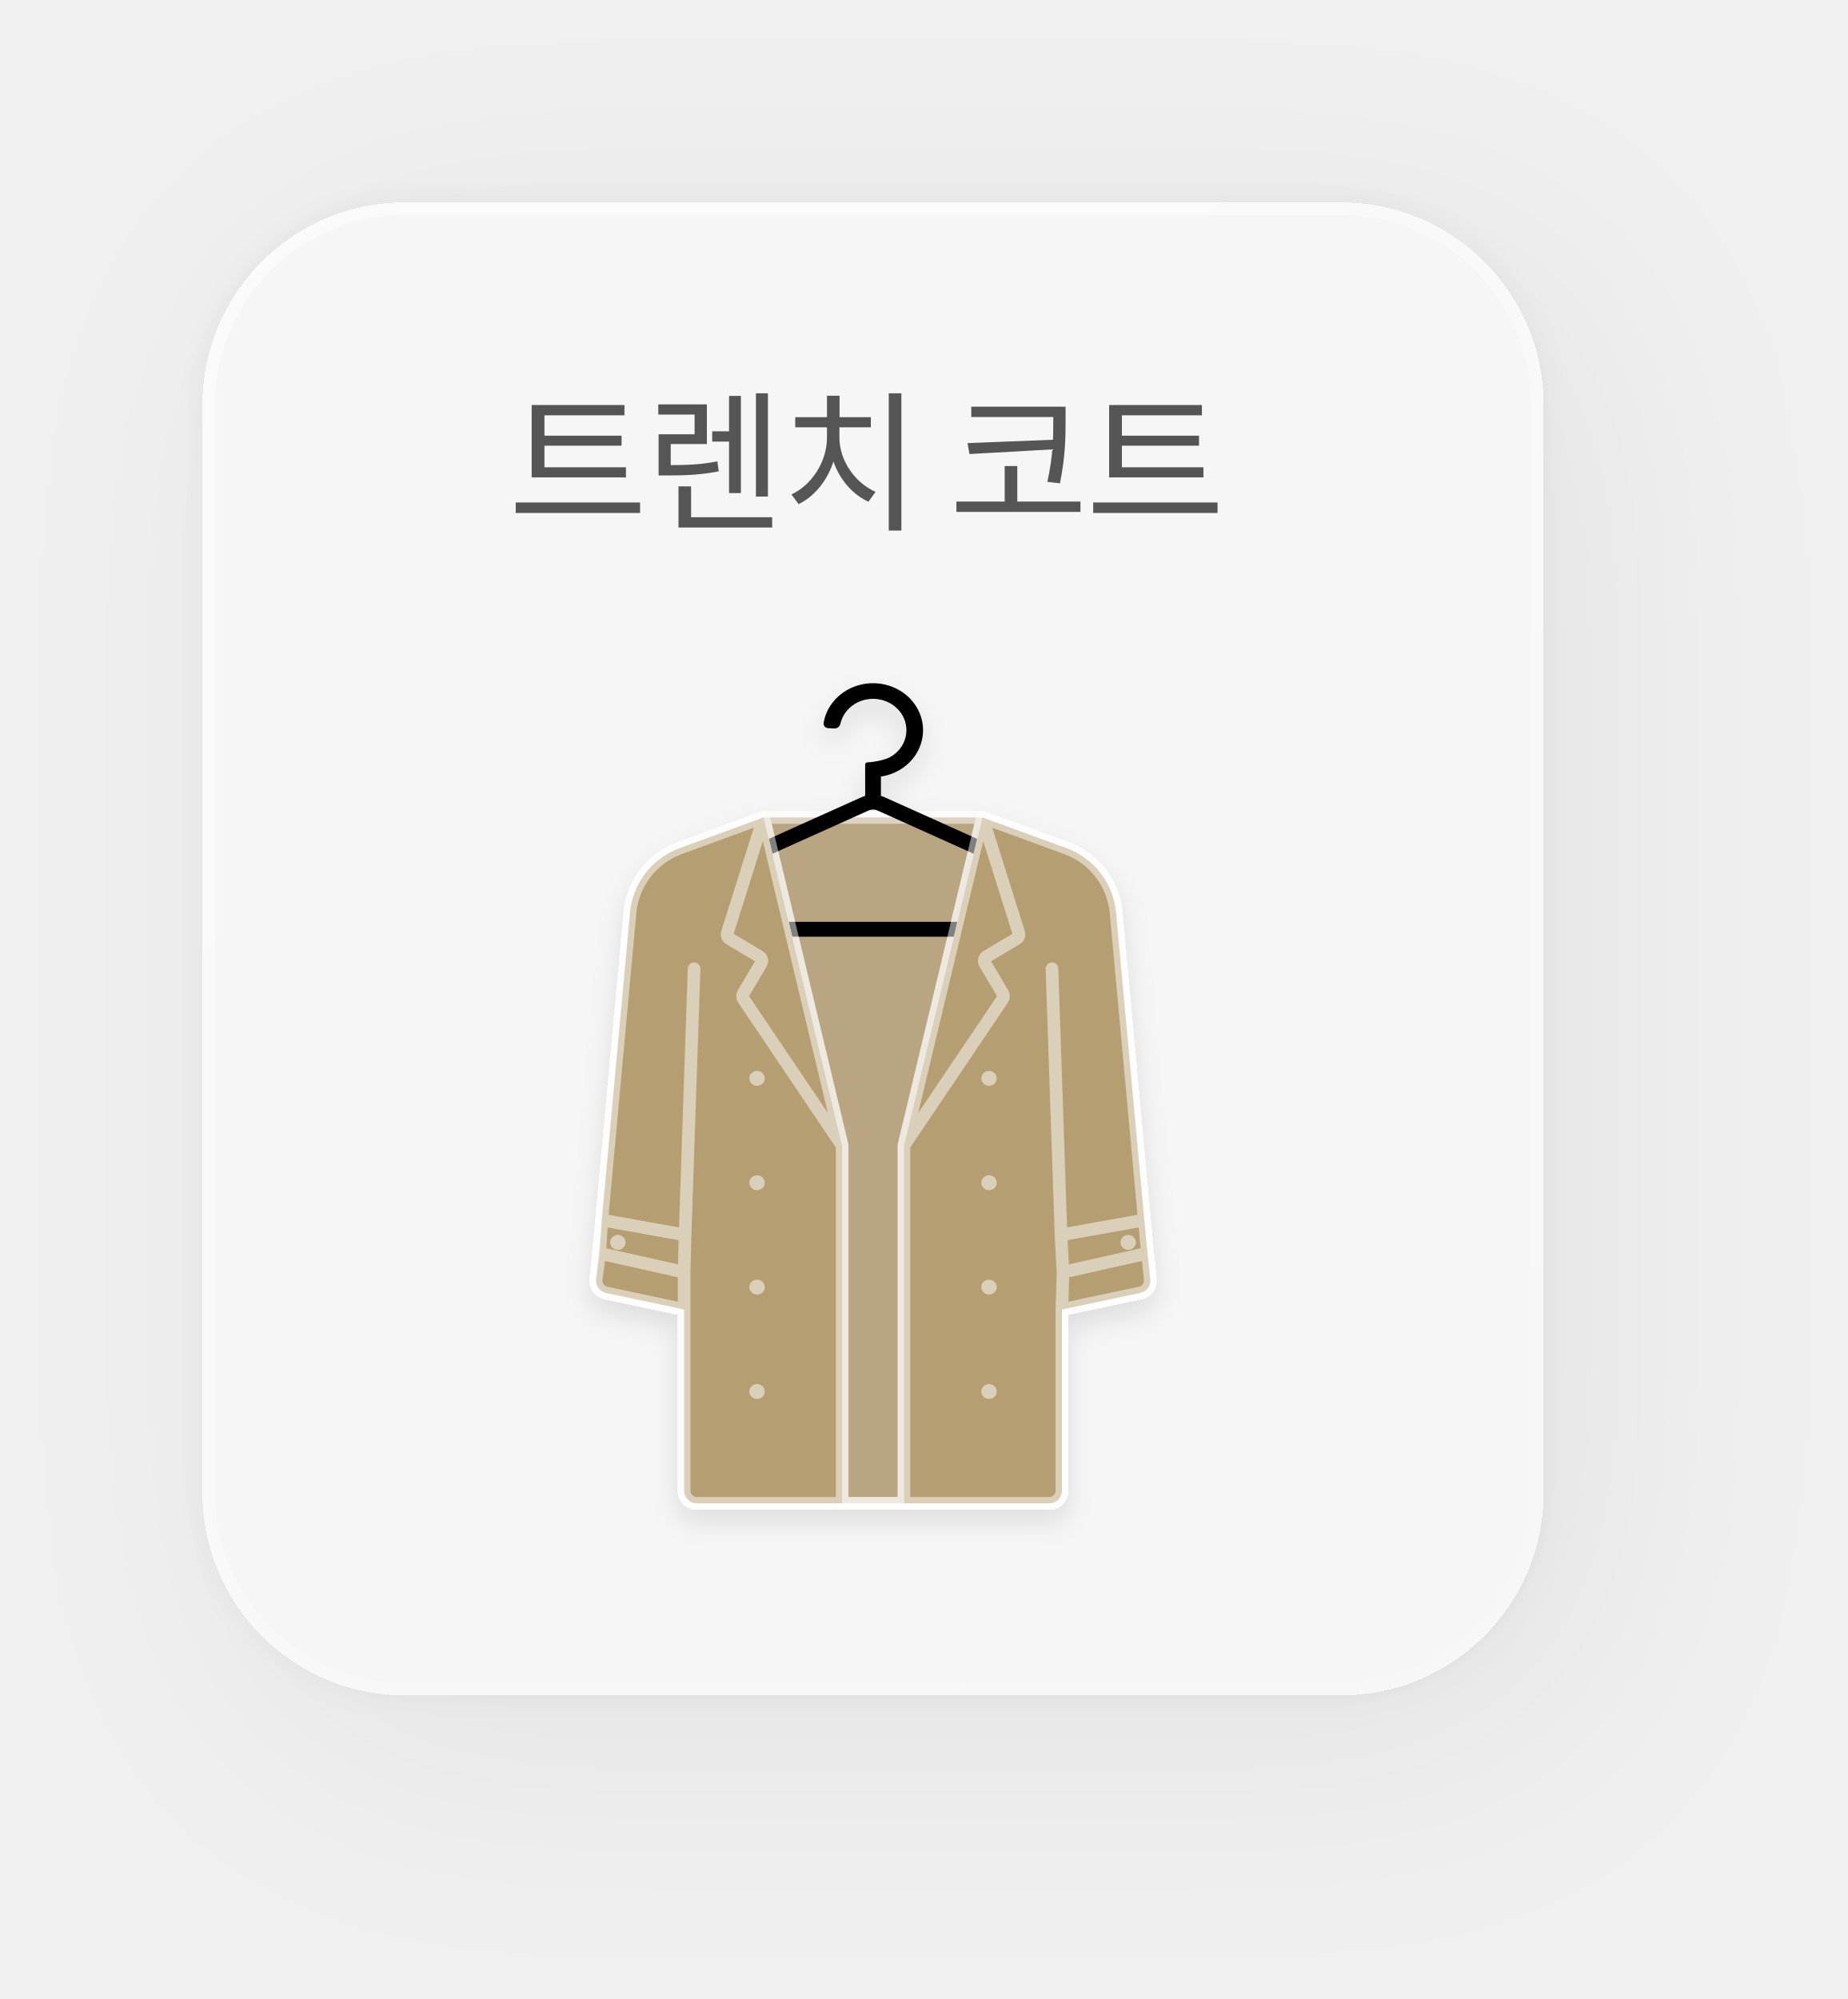
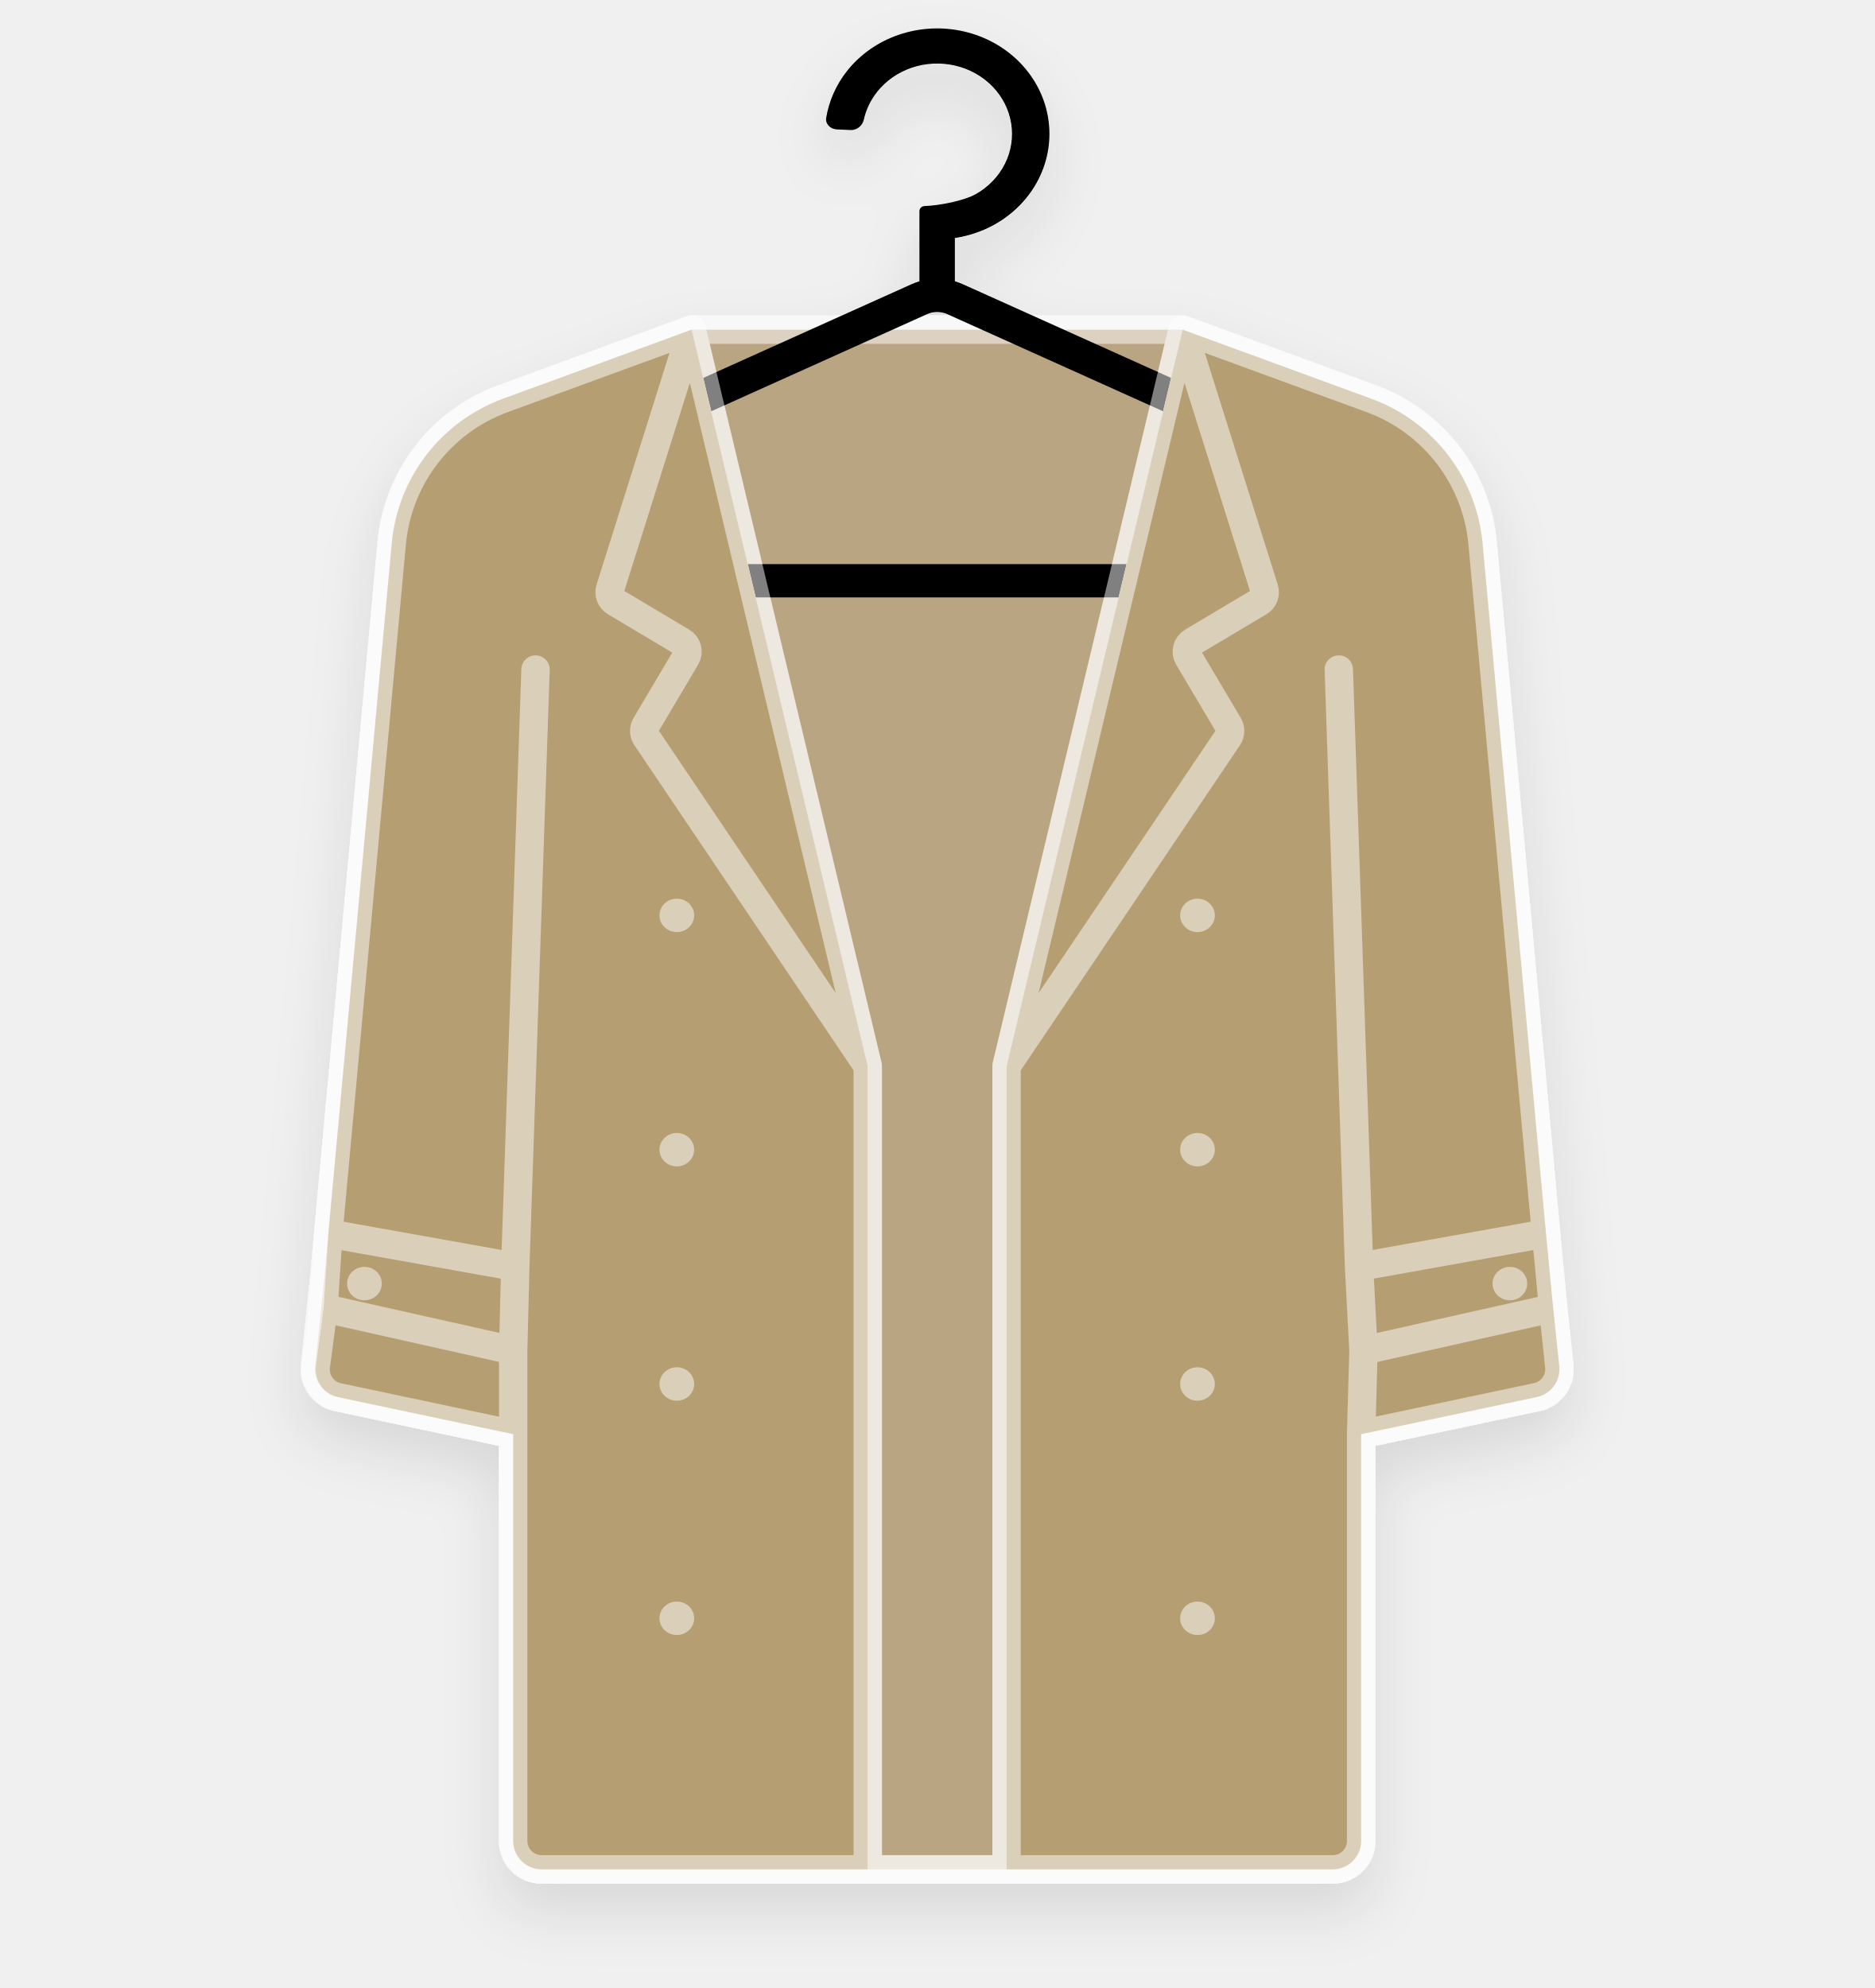
- <svg xmlns="http://www.w3.org/2000/svg" width="146" height="158" viewBox="0 0 146 158" fill="none">
-   <g filter="url(#filter0_bdd_5082_12765)">
-     <rect x="16" y="16" width="106" height="118" rx="16" fill="white" fill-opacity="0.4" shape-rendering="crispEdges" />
-     <rect x="16.5" y="16.5" width="105" height="117" rx="15.5" stroke="url(#paint0_linear_5082_12765)" stroke-opacity="0.5" shape-rendering="crispEdges" />
-     <path d="M42.02 36.932H49.472V37.736H42.02V36.932ZM40.761 39.716H50.589V40.544H40.761V39.716ZM42.02 32.012H49.352V32.828H43.029V37.184H42.02V32.012ZM42.705 34.436H49.124V35.228H42.705V34.436ZM52.052 36.764H52.748C54.26 36.764 55.376 36.728 56.696 36.464L56.804 37.256C55.436 37.52 54.296 37.58 52.748 37.58H52.052V36.764ZM52.028 31.964H55.868V35.096H53.012V37.16H52.052V34.328H54.896V32.768H52.028V31.964ZM56.288 34.088H58.292V34.904H56.288V34.088ZM59.744 31.088H60.692V39.248H59.744V31.088ZM57.62 31.292H58.556V38.972H57.62V31.292ZM53.624 40.88H61.028V41.696H53.624V40.88ZM53.624 38.444H54.62V41.396H53.624V38.444ZM70.243 31.088H71.239V41.936H70.243V31.088ZM65.359 33.668H66.163V34.592C66.163 36.908 64.855 39.008 63.115 39.848L62.551 39.08C64.159 38.336 65.359 36.488 65.359 34.592V33.668ZM65.551 33.668H66.343V34.592C66.343 36.404 67.579 38.168 69.199 38.876L68.635 39.656C66.883 38.864 65.551 36.836 65.551 34.592V33.668ZM62.851 32.972H68.827V33.776H62.851V32.972ZM65.359 31.28H66.355V33.416H65.359V31.28ZM76.765 32.144H83.653V32.96H76.765V32.144ZM75.589 39.644H85.393V40.46H75.589V39.644ZM83.245 32.144H84.217V33.176C84.217 34.496 84.217 35.984 83.773 38.204L82.777 38.084C83.245 35.984 83.245 34.46 83.245 33.176V32.144ZM83.461 34.748V35.504L76.621 35.888L76.465 35.024L83.461 34.748ZM79.405 36.836H80.401V39.944H79.405V36.836ZM87.66 36.932H95.112V37.736H87.66V36.932ZM86.4 39.716H96.228V40.544H86.4V39.716ZM87.66 32.012H94.992V32.828H88.668V37.184H87.66V32.012ZM88.344 34.436H94.764V35.228H88.344V34.436Z" fill="#121212" fill-opacity="0.7" />
-     <g filter="url(#filter1_bd_5082_12765)">
-       <path d="M53.707 67.042L60.357 64.607H77.643L84.293 67.042C86.469 67.839 87.992 69.819 88.205 72.127L90.607 98.265L90.906 101.108C90.959 101.617 90.619 102.085 90.118 102.191L83.929 103.5V117.822C83.929 118.374 83.481 118.822 82.929 118.822H71.444H66.556H55.071C54.519 118.822 54.071 118.374 54.071 117.822V103.5L47.882 102.191C47.381 102.085 47.041 101.617 47.094 101.108L47.393 98.265L49.795 72.127C50.008 69.819 51.531 67.839 53.707 67.042Z" fill="white" />
-       <path d="M53.707 67.042L60.357 64.607H77.643L84.293 67.042C86.469 67.839 87.992 69.819 88.205 72.127L90.607 98.265L90.906 101.108C90.959 101.617 90.619 102.085 90.118 102.191L83.929 103.5V117.822C83.929 118.374 83.481 118.822 82.929 118.822H71.444H66.556H55.071C54.519 118.822 54.071 118.374 54.071 117.822V103.5L47.882 102.191C47.381 102.085 47.041 101.617 47.094 101.108L47.393 98.265L49.795 72.127C50.008 69.819 51.531 67.839 53.707 67.042Z" fill="#BAA582" />
-       <path d="M60.357 64.607L53.707 67.042C51.531 67.839 50.008 69.819 49.795 72.127L47.393 98.265M60.357 64.607L57.484 73.734C57.428 73.911 57.501 74.103 57.661 74.198L60.014 75.6C60.204 75.713 60.266 75.957 60.154 76.147L58.74 78.533C58.661 78.665 58.666 78.832 58.752 78.96L66.556 90.536M60.357 64.607L66.556 90.536M60.357 64.607H77.643M54.071 103.5L47.882 102.191C47.381 102.085 47.041 101.617 47.094 101.108L47.393 98.265M54.071 103.5V99.761M54.071 103.5V117.822C54.071 118.374 54.519 118.822 55.071 118.822H66.556M54.857 76.575L54.071 99.761M47.393 98.265L54.071 99.761M77.643 64.607L84.293 67.042C86.469 67.839 87.992 69.819 88.205 72.127L90.607 98.265M77.643 64.607L80.516 73.734C80.572 73.911 80.499 74.103 80.339 74.198L77.986 75.6C77.796 75.713 77.734 75.957 77.846 76.147L79.26 78.533C79.339 78.665 79.334 78.832 79.248 78.96L71.444 90.536M77.643 64.607L71.444 90.536M83.929 103.5L90.118 102.191C90.619 102.085 90.959 101.617 90.906 101.108L90.607 98.265M83.929 103.5V99.761M83.929 103.5V117.822C83.929 118.374 83.481 118.822 82.929 118.822H71.444M83.143 76.575L83.929 99.761M90.607 98.265L83.929 99.761M66.556 90.536V118.822M66.556 118.822H71.444M71.444 90.536V118.822" stroke="white" stroke-opacity="0.5" stroke-linecap="round" />
-       <path fill-rule="evenodd" clip-rule="evenodd" d="M71.039 60.896C70.603 61.142 70.122 61.306 69.624 61.381V62.904C69.718 62.931 69.81 62.965 69.899 63.005L86.149 70.318C88.146 71.217 87.464 74.036 85.25 74.036H52.751C50.536 74.036 49.854 71.217 51.852 70.318L68.101 63.005C68.191 62.965 68.282 62.931 68.376 62.904V60.434C68.376 60.335 68.461 60.255 68.566 60.255C69.115 60.235 69.963 60.06 70.36 59.835C70.806 59.583 71.163 59.211 71.385 58.768C71.607 58.325 71.684 57.83 71.606 57.346C71.529 56.861 71.3 56.41 70.95 56.047C70.599 55.685 70.141 55.429 69.635 55.311C69.129 55.193 68.598 55.218 68.107 55.384C67.617 55.55 67.19 55.849 66.88 56.243C66.653 56.532 66.497 56.862 66.419 57.21C66.373 57.421 66.181 57.589 65.952 57.579L65.467 57.557C65.237 57.547 65.057 57.364 65.092 57.15C65.189 56.557 65.438 55.993 65.82 55.508C66.284 54.917 66.925 54.468 67.661 54.22C68.397 53.971 69.194 53.932 69.953 54.109C70.712 54.287 71.398 54.671 71.924 55.214C72.451 55.758 72.793 56.435 72.91 57.162C73.026 57.888 72.91 58.63 72.578 59.295C72.245 59.96 71.709 60.517 71.039 60.896ZM69.36 64.063L85.609 71.376C86.408 71.735 86.135 72.863 85.25 72.863H52.751C51.865 72.863 51.592 71.735 52.391 71.376L68.641 64.063C68.868 63.961 69.132 63.961 69.36 64.063Z" fill="black" />
-       <path d="M53.707 67.042L60.357 64.607L66.556 90.536V118.822H71.444V90.536L77.643 64.607L84.293 67.042C86.469 67.839 87.992 69.819 88.205 72.127L90.438 96.429L90.691 99.058L90.906 101.108C90.959 101.617 90.619 102.085 90.118 102.191L83.929 103.5V117.822C83.929 118.374 83.481 118.822 82.929 118.822H71.444H66.556H55.071C54.519 118.822 54.071 118.374 54.071 117.822V103.5L47.907 102.196C47.395 102.088 47.053 101.604 47.123 101.086L47.393 99.058L47.562 96.429L49.795 72.127C50.008 69.819 51.531 67.839 53.707 67.042Z" fill="white" />
-       <path d="M53.707 67.042L60.357 64.607L66.556 90.536V118.822H71.444V90.536L77.643 64.607L84.293 67.042C86.469 67.839 87.992 69.819 88.205 72.127L90.438 96.429L90.691 99.058L90.906 101.108C90.959 101.617 90.619 102.085 90.118 102.191L83.929 103.5V117.822C83.929 118.374 83.481 118.822 82.929 118.822H71.444H66.556H55.071C54.519 118.822 54.071 118.374 54.071 117.822V103.5L47.907 102.196C47.395 102.088 47.053 101.604 47.123 101.086L47.393 99.058L47.562 96.429L49.795 72.127C50.008 69.819 51.531 67.839 53.707 67.042Z" fill="#B59E72" />
-       <path d="M60.357 64.607L53.707 67.042C51.531 67.839 50.008 69.819 49.795 72.127L47.562 96.429M60.357 64.607L57.484 73.734C57.428 73.911 57.501 74.103 57.661 74.198L60.014 75.6C60.204 75.713 60.266 75.957 60.154 76.147L58.74 78.533C58.661 78.665 58.666 78.832 58.752 78.96L66.556 90.536M60.357 64.607L66.556 90.536M54.071 103.5L47.907 102.196C47.395 102.088 47.053 101.604 47.123 101.086L47.393 99.058M54.071 103.5V100.554M54.071 103.5V117.822C54.071 118.374 54.519 118.822 55.071 118.822H66.556M54.857 76.575L54.144 97.607M47.393 99.058L54.071 100.554M47.393 99.058L47.562 96.429M54.071 100.554L54.144 97.607M77.643 64.607L84.293 67.042C86.469 67.839 87.992 69.819 88.205 72.127L90.438 96.429M77.643 64.607L80.516 73.734C80.572 73.911 80.499 74.103 80.339 74.198L77.986 75.6C77.796 75.713 77.734 75.957 77.846 76.147L79.26 78.533C79.339 78.665 79.334 78.832 79.248 78.96L71.444 90.536M77.643 64.607L71.444 90.536M83.929 103.5L90.118 102.191C90.619 102.085 90.959 101.617 90.906 101.108L90.691 99.058M83.929 103.5L84.012 100.554M83.929 103.5V117.822C83.929 118.374 83.481 118.822 82.929 118.822H71.444M83.143 76.575L83.856 97.607M90.691 99.058L84.012 100.554M90.691 99.058L90.438 96.429M84.012 100.554L83.856 97.607M66.556 90.536V118.822M66.556 118.822H71.444M71.444 90.536V118.822M90.438 96.429L83.856 97.607M54.144 97.607L47.562 96.429" stroke="white" stroke-opacity="0.5" stroke-linecap="round" />
-     </g>
-     <ellipse cx="78.167" cy="85.232" rx="0.611" ry="0.589" fill="white" fill-opacity="0.5" />
-     <ellipse cx="59.833" cy="85.232" rx="0.611" ry="0.589" fill="white" fill-opacity="0.5" />
-     <ellipse cx="78.167" cy="93.482" rx="0.611" ry="0.589" fill="white" fill-opacity="0.5" />
-     <ellipse cx="59.833" cy="93.482" rx="0.611" ry="0.589" fill="white" fill-opacity="0.5" />
-     <ellipse cx="78.167" cy="101.732" rx="0.611" ry="0.589" fill="white" fill-opacity="0.5" />
-     <ellipse cx="48.833" cy="98.197" rx="0.611" ry="0.589" fill="white" fill-opacity="0.5" />
-     <ellipse cx="89.167" cy="98.197" rx="0.611" ry="0.589" fill="white" fill-opacity="0.5" />
-     <ellipse cx="78.167" cy="109.982" rx="0.611" ry="0.589" fill="white" fill-opacity="0.5" />
-     <ellipse cx="59.833" cy="101.732" rx="0.611" ry="0.589" fill="white" fill-opacity="0.5" />
-     <ellipse cx="59.833" cy="109.982" rx="0.611" ry="0.589" fill="white" fill-opacity="0.5" />
+ <svg xmlns="http://www.w3.org/2000/svg" width="66" height="70" viewBox="0 0 66 70" fill="none">
+   <g filter="url(#filter0_bd_5082_12767)">
+     <path d="M17.707 14.042L24.357 11.607H41.643L48.293 14.042C50.469 14.839 51.992 16.819 52.205 19.127L54.607 45.265L54.906 48.108C54.959 48.617 54.619 49.085 54.118 49.191L47.929 50.5V64.822C47.929 65.374 47.481 65.822 46.929 65.822H35.444H30.556H19.071C18.519 65.822 18.071 65.374 18.071 64.822V50.5L11.882 49.191C11.381 49.085 11.041 48.617 11.094 48.108L11.393 45.265L13.795 19.127C14.008 16.819 15.531 14.839 17.707 14.042Z" fill="white" />
+     <path d="M17.707 14.042L24.357 11.607H41.643L48.293 14.042C50.469 14.839 51.992 16.819 52.205 19.127L54.607 45.265L54.906 48.108C54.959 48.617 54.619 49.085 54.118 49.191L47.929 50.5V64.822C47.929 65.374 47.481 65.822 46.929 65.822H35.444H30.556H19.071C18.519 65.822 18.071 65.374 18.071 64.822V50.5L11.882 49.191C11.381 49.085 11.041 48.617 11.094 48.108L11.393 45.265L13.795 19.127C14.008 16.819 15.531 14.839 17.707 14.042Z" fill="#BAA582" />
+     <path d="M24.357 11.607L17.707 14.042C15.531 14.839 14.008 16.819 13.795 19.127L11.393 45.265M24.357 11.607L21.484 20.734C21.428 20.911 21.501 21.103 21.661 21.198L24.014 22.6C24.204 22.712 24.266 22.957 24.154 23.147L22.74 25.533C22.661 25.666 22.666 25.832 22.753 25.96L30.556 37.536M24.357 11.607L30.556 37.536M24.357 11.607H41.643M18.071 50.5L11.882 49.191C11.381 49.085 11.041 48.617 11.094 48.108L11.393 45.265M18.071 50.5V46.761M18.071 50.5V64.822C18.071 65.374 18.519 65.822 19.071 65.822H30.556M18.857 23.575L18.071 46.761M11.393 45.265L18.071 46.761M41.643 11.607L48.293 14.042C50.469 14.839 51.992 16.819 52.205 19.127L54.607 45.265M41.643 11.607L44.516 20.734C44.572 20.911 44.499 21.103 44.339 21.198L41.986 22.6C41.796 22.712 41.734 22.957 41.846 23.147L43.26 25.533C43.339 25.666 43.334 25.832 43.248 25.96L35.444 37.536M41.643 11.607L35.444 37.536M47.929 50.5L54.118 49.191C54.619 49.085 54.959 48.617 54.906 48.108L54.607 45.265M47.929 50.5V46.761M47.929 50.5V64.822C47.929 65.374 47.481 65.822 46.929 65.822H35.444M47.143 23.575L47.929 46.761M54.607 45.265L47.929 46.761M30.556 37.536V65.822M30.556 65.822H35.444M35.444 37.536V65.822" stroke="white" stroke-opacity="0.5" stroke-linecap="round" />
+     <path fill-rule="evenodd" clip-rule="evenodd" d="M35.039 7.896C34.603 8.142 34.122 8.306 33.624 8.381V9.903C33.718 9.931 33.81 9.965 33.899 10.005L50.149 17.318C52.146 18.217 51.464 21.036 49.25 21.036H16.751C14.536 21.036 13.854 18.217 15.851 17.318L32.101 10.005C32.191 9.965 32.282 9.931 32.376 9.903V7.434C32.376 7.335 32.461 7.255 32.566 7.255C33.115 7.235 33.963 7.06 34.36 6.835C34.806 6.583 35.163 6.211 35.385 5.768C35.607 5.325 35.684 4.83 35.606 4.346C35.529 3.862 35.3 3.41 34.95 3.048C34.599 2.685 34.141 2.429 33.635 2.311C33.13 2.193 32.598 2.218 32.107 2.384C31.617 2.55 31.19 2.849 30.88 3.243C30.653 3.532 30.497 3.862 30.419 4.21C30.373 4.421 30.181 4.589 29.952 4.579L29.467 4.557C29.237 4.547 29.057 4.364 29.092 4.15C29.189 3.557 29.438 2.993 29.82 2.507C30.284 1.917 30.925 1.468 31.661 1.22C32.397 0.971 33.194 0.932 33.953 1.11C34.712 1.287 35.398 1.671 35.924 2.214C36.45 2.758 36.794 3.435 36.91 4.162C37.026 4.888 36.91 5.631 36.578 6.295C36.245 6.96 35.709 7.517 35.039 7.896ZM33.36 11.063L49.609 18.376C50.408 18.735 50.136 19.863 49.25 19.863H16.751C15.865 19.863 15.592 18.735 16.391 18.376L32.641 11.063C32.868 10.961 33.132 10.961 33.36 11.063Z" fill="black" />
+     <path d="M17.707 14.042L24.357 11.607L30.556 37.536V65.822H35.444V37.536L41.643 11.607L48.293 14.042C50.469 14.839 51.992 16.819 52.205 19.127L54.438 43.429L54.691 46.058L54.906 48.108C54.959 48.617 54.619 49.085 54.118 49.191L47.929 50.5V64.822C47.929 65.374 47.481 65.822 46.929 65.822H35.444H30.556H19.071C18.519 65.822 18.071 65.374 18.071 64.822V50.5L11.907 49.196C11.395 49.088 11.053 48.604 11.123 48.086L11.393 46.058L11.562 43.429L13.795 19.127C14.008 16.819 15.531 14.839 17.707 14.042Z" fill="white" />
+     <path d="M17.707 14.042L24.357 11.607L30.556 37.536V65.822H35.444V37.536L41.643 11.607L48.293 14.042C50.469 14.839 51.992 16.819 52.205 19.127L54.438 43.429L54.691 46.058L54.906 48.108C54.959 48.617 54.619 49.085 54.118 49.191L47.929 50.5V64.822C47.929 65.374 47.481 65.822 46.929 65.822H35.444H30.556H19.071C18.519 65.822 18.071 65.374 18.071 64.822V50.5L11.907 49.196C11.395 49.088 11.053 48.604 11.123 48.086L11.393 46.058L11.562 43.429L13.795 19.127C14.008 16.819 15.531 14.839 17.707 14.042Z" fill="#B59E72" />
+     <path d="M24.357 11.607L17.707 14.042C15.531 14.839 14.008 16.819 13.795 19.127L11.562 43.429M24.357 11.607L21.484 20.734C21.428 20.911 21.501 21.103 21.661 21.198L24.014 22.6C24.204 22.712 24.266 22.957 24.154 23.147L22.74 25.533C22.661 25.666 22.666 25.832 22.753 25.96L30.556 37.536M24.357 11.607L30.556 37.536M18.071 50.5L11.907 49.196C11.395 49.088 11.053 48.604 11.123 48.086L11.393 46.058M18.071 50.5V47.554M18.071 50.5V64.822C18.071 65.374 18.519 65.822 19.071 65.822H30.556M18.857 23.575L18.144 44.607M11.393 46.058L18.071 47.554M11.393 46.058L11.562 43.429M18.071 47.554L18.144 44.607M41.643 11.607L48.293 14.042C50.469 14.839 51.992 16.819 52.205 19.127L54.438 43.429M41.643 11.607L44.516 20.734C44.572 20.911 44.499 21.103 44.339 21.198L41.986 22.6C41.796 22.712 41.734 22.957 41.846 23.147L43.26 25.533C43.339 25.666 43.334 25.832 43.248 25.96L35.444 37.536M41.643 11.607L35.444 37.536M47.929 50.5L54.118 49.191C54.619 49.085 54.959 48.617 54.906 48.108L54.691 46.058M47.929 50.5L48.012 47.554M47.929 50.5V64.822C47.929 65.374 47.481 65.822 46.929 65.822H35.444M47.143 23.575L47.856 44.607M54.691 46.058L48.012 47.554M54.691 46.058L54.438 43.429M48.012 47.554L47.856 44.607M30.556 37.536V65.822M30.556 65.822H35.444M35.444 37.536V65.822M54.438 43.429L47.856 44.607M18.144 44.607L11.562 43.429" stroke="white" stroke-opacity="0.5" stroke-linecap="round" />
  </g>
+   <ellipse cx="42.167" cy="32.232" rx="0.611" ry="0.589" fill="white" fill-opacity="0.5" />
+   <ellipse cx="23.833" cy="32.232" rx="0.611" ry="0.589" fill="white" fill-opacity="0.5" />
+   <ellipse cx="42.167" cy="40.482" rx="0.611" ry="0.589" fill="white" fill-opacity="0.5" />
+   <ellipse cx="23.833" cy="40.482" rx="0.611" ry="0.589" fill="white" fill-opacity="0.5" />
+   <ellipse cx="42.167" cy="48.732" rx="0.611" ry="0.589" fill="white" fill-opacity="0.5" />
+   <ellipse cx="12.833" cy="45.197" rx="0.611" ry="0.589" fill="white" fill-opacity="0.5" />
+   <ellipse cx="53.167" cy="45.197" rx="0.611" ry="0.589" fill="white" fill-opacity="0.5" />
+   <ellipse cx="42.167" cy="56.982" rx="0.611" ry="0.589" fill="white" fill-opacity="0.5" />
+   <ellipse cx="23.833" cy="48.732" rx="0.611" ry="0.589" fill="white" fill-opacity="0.5" />
+   <ellipse cx="23.833" cy="56.982" rx="0.611" ry="0.589" fill="white" fill-opacity="0.5" />
  <defs>
-     <filter id="filter0_bdd_5082_12765" x="-4" y="-4" width="150" height="162" filterUnits="userSpaceOnUse" color-interpolation-filters="sRGB">
-       <feFlood flood-opacity="0" result="BackgroundImageFix" />
-       <feGaussianBlur in="BackgroundImageFix" stdDeviation="10" />
-       <feComposite in2="SourceAlpha" operator="in" result="effect1_backgroundBlur_5082_12765" />
-       <feColorMatrix in="SourceAlpha" type="matrix" values="0 0 0 0 0 0 0 0 0 0 0 0 0 0 0 0 0 0 127 0" result="hardAlpha" />
-       <feOffset dx="4" dy="4" />
-       <feGaussianBlur stdDeviation="10" />
-       <feComposite in2="hardAlpha" operator="out" />
-       <feColorMatrix type="matrix" values="0 0 0 0 0 0 0 0 0 0 0 0 0 0 0 0 0 0 0.05 0" />
-       <feBlend mode="normal" in2="effect1_backgroundBlur_5082_12765" result="effect2_dropShadow_5082_12765" />
-       <feColorMatrix in="SourceAlpha" type="matrix" values="0 0 0 0 0 0 0 0 0 0 0 0 0 0 0 0 0 0 127 0" result="hardAlpha" />
-       <feOffset />
-       <feGaussianBlur stdDeviation="1" />
-       <feComposite in2="hardAlpha" operator="out" />
-       <feColorMatrix type="matrix" values="0 0 0 0 0 0 0 0 0 0 0 0 0 0 0 0 0 0 0.05 0" />
-       <feBlend mode="normal" in2="effect2_dropShadow_5082_12765" result="effect3_dropShadow_5082_12765" />
-       <feBlend mode="normal" in="SourceGraphic" in2="effect3_dropShadow_5082_12765" result="shape" />
-     </filter>
-     <filter id="filter1_bd_5082_12765" x="36.589" y="44" width="64.823" height="85.321" filterUnits="userSpaceOnUse" color-interpolation-filters="sRGB">
+     <filter id="filter0_bd_5082_12767" x="0.589" y="-9" width="64.823" height="85.321" filterUnits="userSpaceOnUse" color-interpolation-filters="sRGB">
      <feFlood flood-opacity="0" result="BackgroundImageFix" />
      <feGaussianBlur in="BackgroundImageFix" stdDeviation="5" />
-       <feComposite in2="SourceAlpha" operator="in" result="effect1_backgroundBlur_5082_12765" />
+       <feComposite in2="SourceAlpha" operator="in" result="effect1_backgroundBlur_5082_12767" />
      <feColorMatrix in="SourceAlpha" type="matrix" values="0 0 0 0 0 0 0 0 0 0 0 0 0 0 0 0 0 0 127 0" result="hardAlpha" />
      <feOffset dy="1" />
      <feGaussianBlur stdDeviation="1" />
      <feComposite in2="hardAlpha" operator="out" />
      <feColorMatrix type="matrix" values="0 0 0 0 0 0 0 0 0 0 0 0 0 0 0 0 0 0 0.1 0" />
-       <feBlend mode="normal" in2="effect1_backgroundBlur_5082_12765" result="effect2_dropShadow_5082_12765" />
-       <feBlend mode="normal" in="SourceGraphic" in2="effect2_dropShadow_5082_12765" result="shape" />
+       <feBlend mode="normal" in2="effect1_backgroundBlur_5082_12767" result="effect2_dropShadow_5082_12767" />
+       <feBlend mode="normal" in="SourceGraphic" in2="effect2_dropShadow_5082_12767" result="shape" />
    </filter>
-     <linearGradient id="paint0_linear_5082_12765" x1="28.046" y1="16" x2="137.125" y2="165.064" gradientUnits="userSpaceOnUse">
-       <stop stop-color="white" />
-       <stop offset="1" stop-color="white" stop-opacity="0" />
-     </linearGradient>
  </defs>
</svg>
